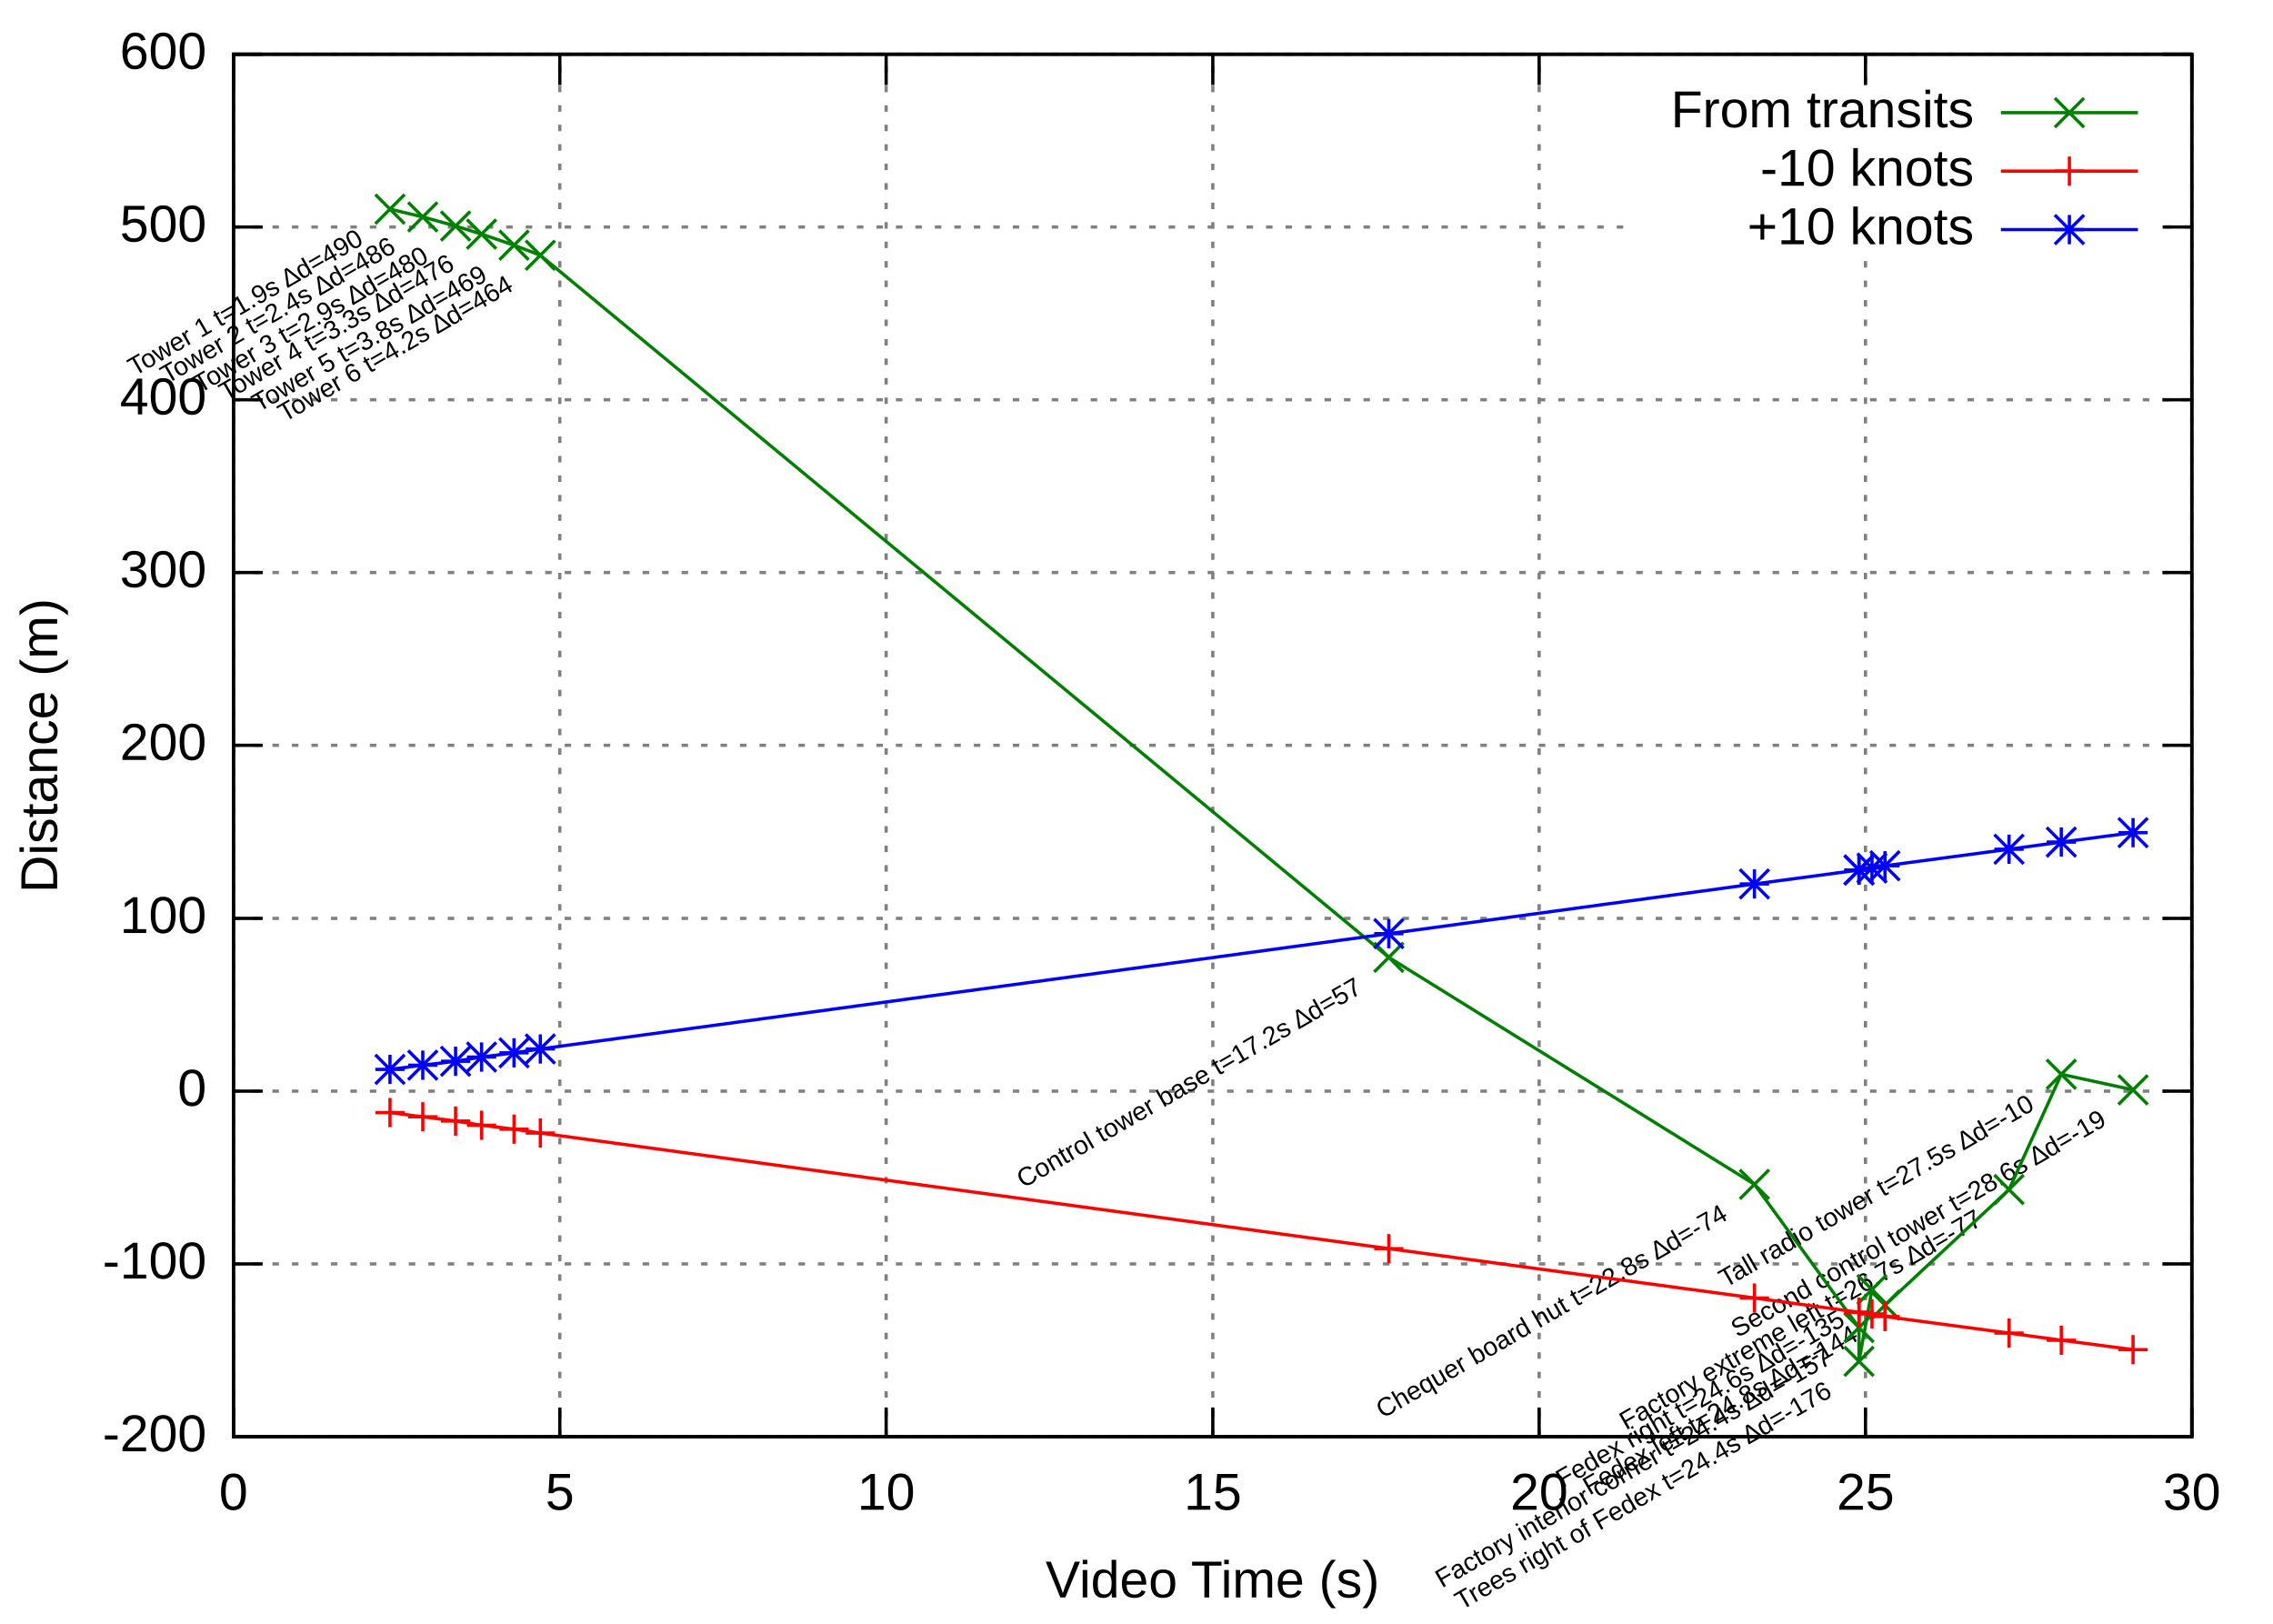
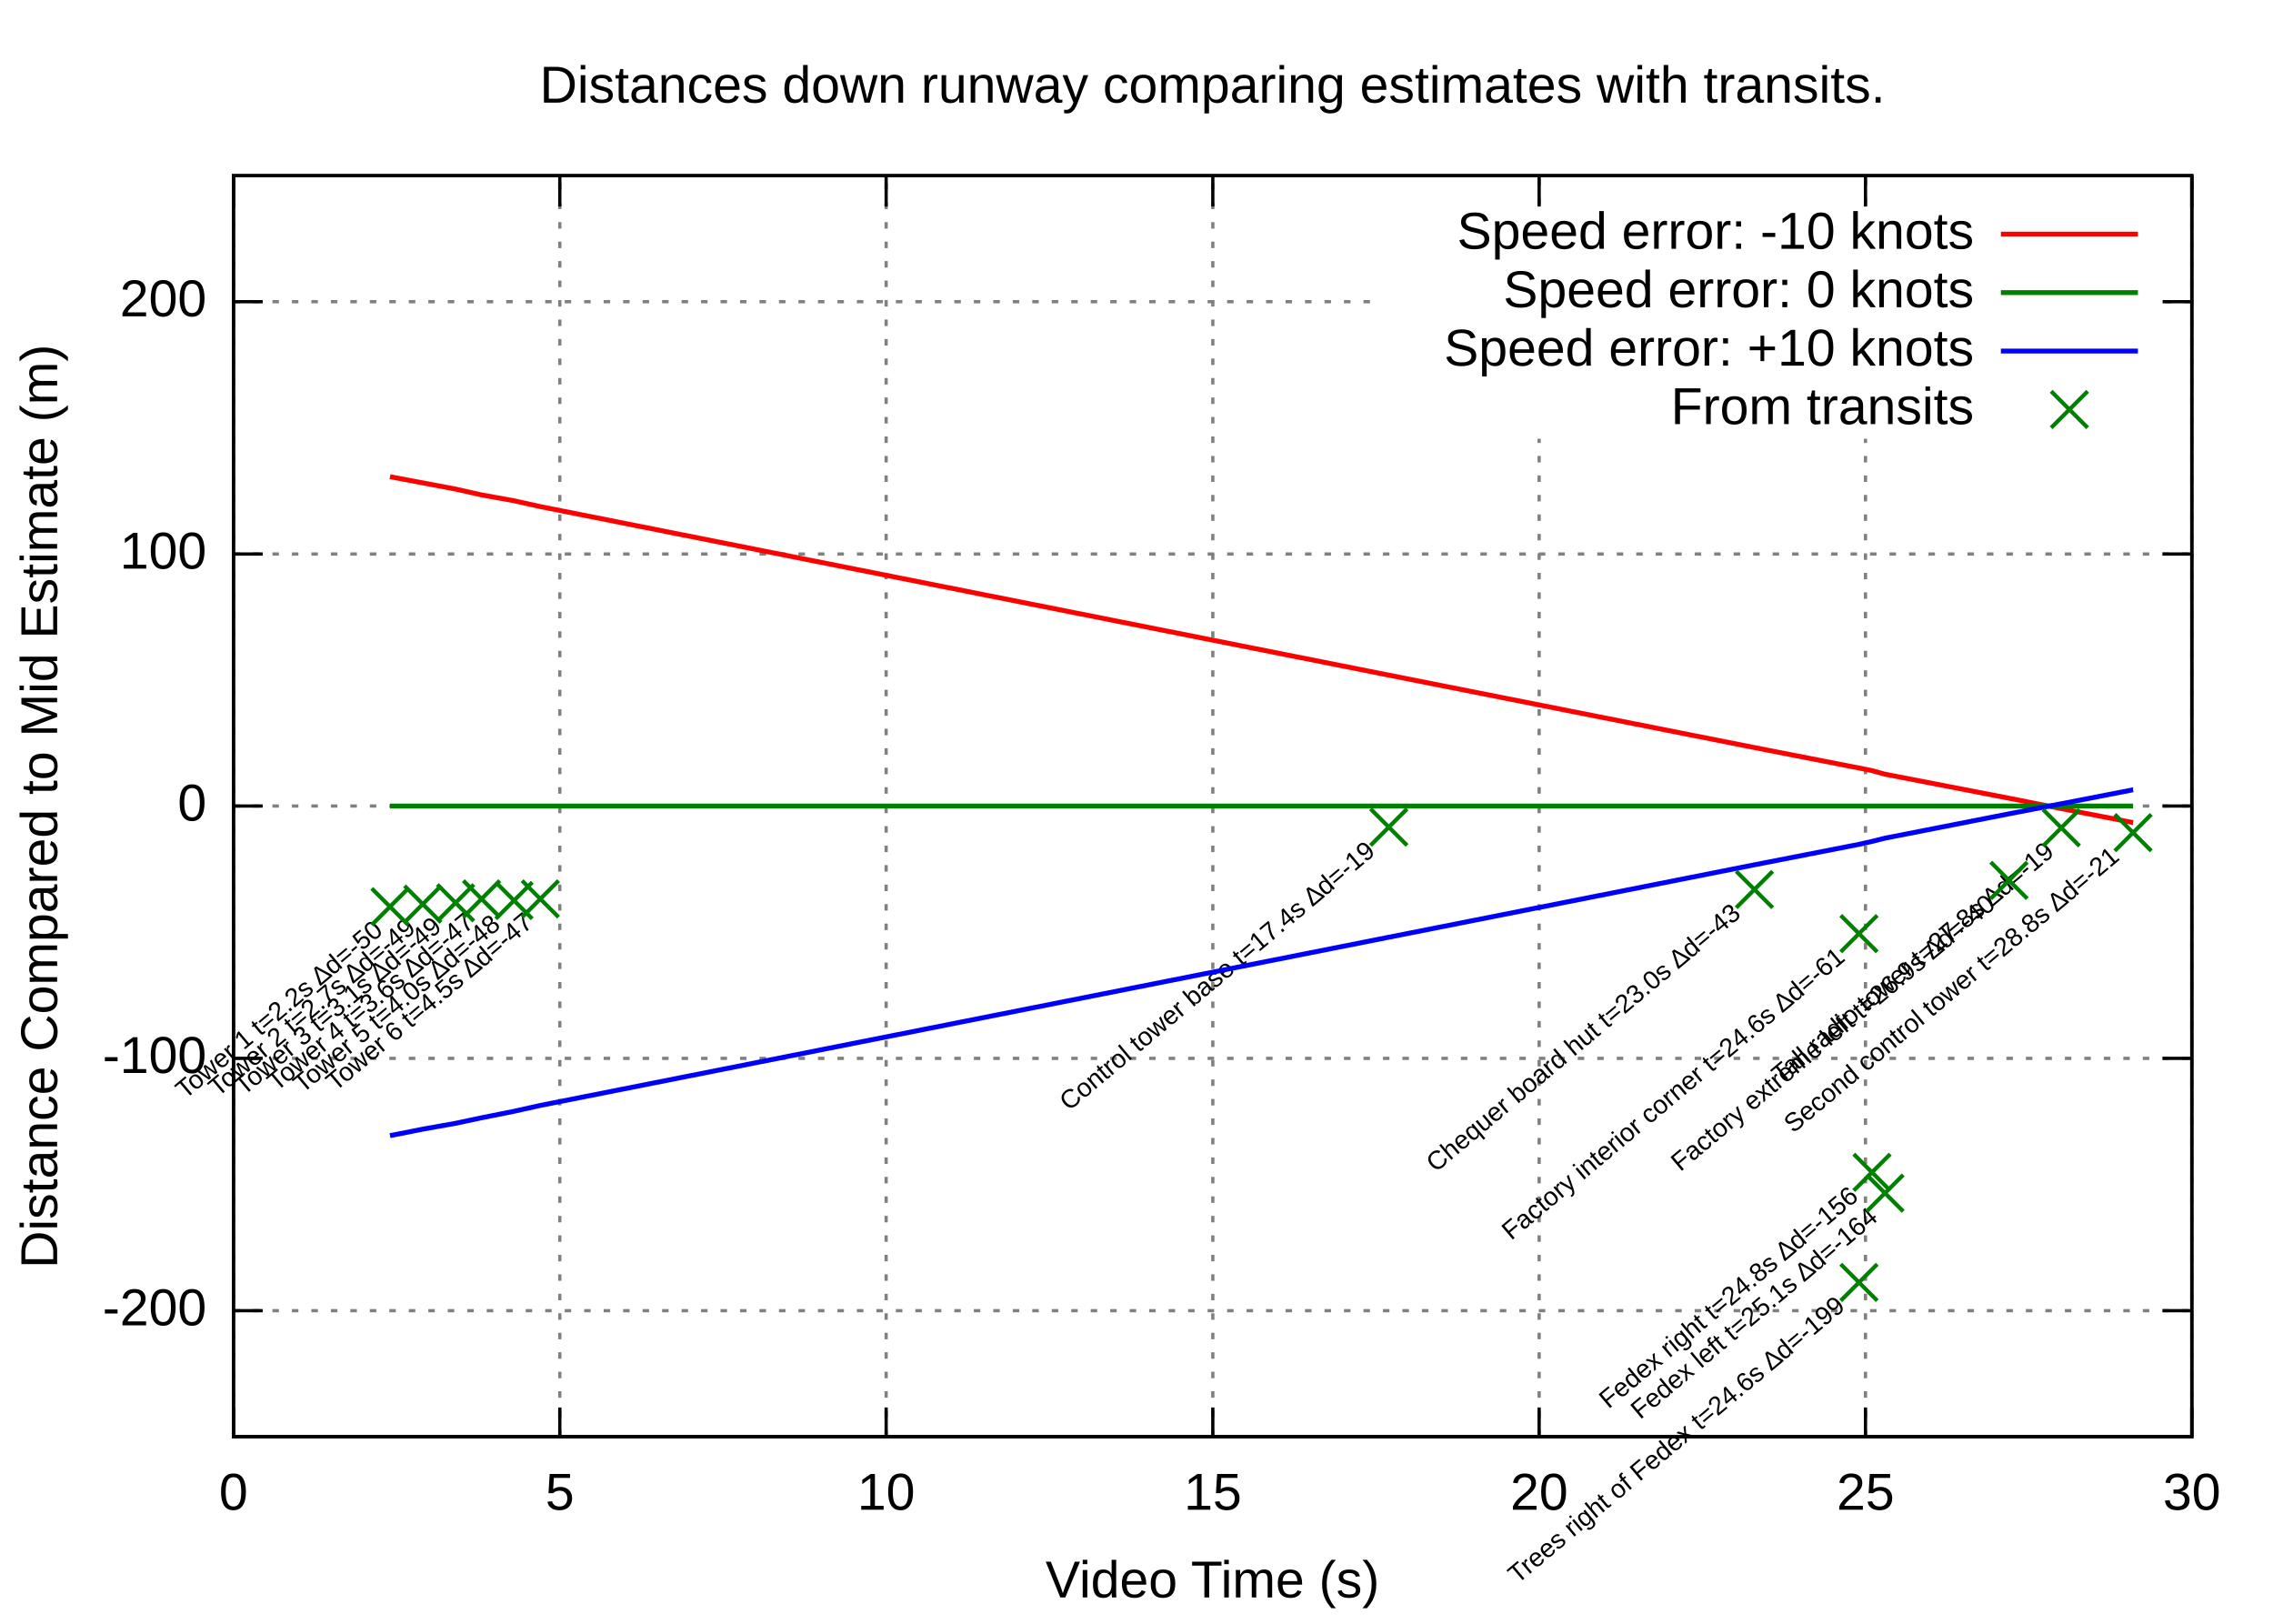
<svg xmlns="http://www.w3.org/2000/svg" xmlns:xlink="http://www.w3.org/1999/xlink" width="700" height="500" viewBox="0 0 700 500">
  <g id="gnuplot_canvas">
    <rect x="0" y="0" width="700" height="500" fill="none" />
    <defs>
      <circle id="gpDot" r="0.5" stroke-width="0.5" />
      <path id="gpPt0" stroke-width="0.222" stroke="currentColor" d="M-1,0 h2 M0,-1 v2" />
      <path id="gpPt1" stroke-width="0.222" stroke="currentColor" d="M-1,-1 L1,1 M1,-1 L-1,1" />
      <path id="gpPt2" stroke-width="0.222" stroke="currentColor" d="M-1,0 L1,0 M0,-1 L0,1 M-1,-1 L1,1 M-1,1 L1,-1" />
      <rect id="gpPt3" stroke-width="0.222" stroke="currentColor" x="-1" y="-1" width="2" height="2" />
      <rect id="gpPt4" stroke-width="0.222" stroke="currentColor" fill="currentColor" x="-1" y="-1" width="2" height="2" />
      <circle id="gpPt5" stroke-width="0.222" stroke="currentColor" cx="0" cy="0" r="1" />
      <use xlink:href="#gpPt5" id="gpPt6" fill="currentColor" stroke="none" />
      <path id="gpPt7" stroke-width="0.222" stroke="currentColor" d="M0,-1.33 L-1.33,0.67 L1.33,0.67 z" />
      <use xlink:href="#gpPt7" id="gpPt8" fill="currentColor" stroke="none" />
      <use xlink:href="#gpPt7" id="gpPt9" stroke="currentColor" transform="rotate(180)" />
      <use xlink:href="#gpPt9" id="gpPt10" fill="currentColor" stroke="none" />
      <use xlink:href="#gpPt3" id="gpPt11" stroke="currentColor" transform="rotate(45)" />
      <use xlink:href="#gpPt11" id="gpPt12" fill="currentColor" stroke="none" />
    </defs>
    <g style="fill:none; color:white; stroke:currentColor; stroke-width:1.00; stroke-linecap:butt; stroke-linejoin:miter">
</g>
    <g style="fill:none; color:black; stroke:currentColor; stroke-width:1.00; stroke-linecap:butt; stroke-linejoin:miter">
</g>
    <g style="fill:none; color:gray; stroke:currentColor; stroke-width:1.00; stroke-linecap:butt; stroke-linejoin:miter">
-       <path stroke="gray" stroke-dasharray=" 2,4" class="gridline" d="M71.9,442.4 L675.0,442.4  h0.01" />
-     </g>
-     <g style="fill:none; color:black; stroke:currentColor; stroke-width:1.00; stroke-linecap:butt; stroke-linejoin:miter">
-       <path stroke="black" d="M71.9,442.4 L80.9,442.4 M675.0,442.4 L666.0,442.4  h0.01" />
-       <g transform="translate(63.6,446.9)" style="stroke:none; fill:black; font-family:Arial; font-size:12.00pt; text-anchor:end">
+       <path stroke="gray" stroke-dasharray=" 2,4" class="gridline" d="M71.9,403.6 L675.0,403.6  h0.01" />
+     </g>
+     <g style="fill:none; color:black; stroke:currentColor; stroke-width:1.00; stroke-linecap:butt; stroke-linejoin:miter">
+       <path stroke="black" d="M71.9,403.6 L80.9,403.6 M675.0,403.6 L666.0,403.6  h0.01" />
+       <g transform="translate(63.6,408.1)" style="stroke:none; fill:black; font-family:Arial; font-size:12.00pt; text-anchor:end">
        <text>-200</text>
      </g>
    </g>
    <g style="fill:none; color:gray; stroke:currentColor; stroke-width:1.00; stroke-linecap:butt; stroke-linejoin:miter">
-       <path stroke="gray" stroke-dasharray=" 2,4" class="gridline" d="M71.9,389.2 L675.0,389.2  h0.01" />
-     </g>
-     <g style="fill:none; color:black; stroke:currentColor; stroke-width:1.00; stroke-linecap:butt; stroke-linejoin:miter">
-       <path stroke="black" d="M71.9,389.2 L80.9,389.2 M675.0,389.2 L666.0,389.2  h0.01" />
-       <g transform="translate(63.6,393.7)" style="stroke:none; fill:black; font-family:Arial; font-size:12.00pt; text-anchor:end">
+       <path stroke="gray" stroke-dasharray=" 2,4" class="gridline" d="M71.9,325.9 L675.0,325.9  h0.01" />
+     </g>
+     <g style="fill:none; color:black; stroke:currentColor; stroke-width:1.00; stroke-linecap:butt; stroke-linejoin:miter">
+       <path stroke="black" d="M71.9,325.9 L80.9,325.9 M675.0,325.9 L666.0,325.9  h0.01" />
+       <g transform="translate(63.6,330.4)" style="stroke:none; fill:black; font-family:Arial; font-size:12.00pt; text-anchor:end">
        <text>-100</text>
      </g>
    </g>
    <g style="fill:none; color:gray; stroke:currentColor; stroke-width:1.00; stroke-linecap:butt; stroke-linejoin:miter">
-       <path stroke="gray" stroke-dasharray=" 2,4" class="gridline" d="M71.9,336.0 L675.0,336.0  h0.01" />
-     </g>
-     <g style="fill:none; color:black; stroke:currentColor; stroke-width:1.00; stroke-linecap:butt; stroke-linejoin:miter">
-       <path stroke="black" d="M71.9,336.0 L80.9,336.0 M675.0,336.0 L666.0,336.0  h0.01" />
-       <g transform="translate(63.6,340.5)" style="stroke:none; fill:black; font-family:Arial; font-size:12.00pt; text-anchor:end">
+       <path stroke="gray" stroke-dasharray=" 2,4" class="gridline" d="M71.9,248.2 L675.0,248.2  h0.01" />
+     </g>
+     <g style="fill:none; color:black; stroke:currentColor; stroke-width:1.00; stroke-linecap:butt; stroke-linejoin:miter">
+       <path stroke="black" d="M71.9,248.2 L80.9,248.2 M675.0,248.2 L666.0,248.2  h0.01" />
+       <g transform="translate(63.6,252.7)" style="stroke:none; fill:black; font-family:Arial; font-size:12.00pt; text-anchor:end">
        <text> 0</text>
      </g>
    </g>
    <g style="fill:none; color:gray; stroke:currentColor; stroke-width:1.00; stroke-linecap:butt; stroke-linejoin:miter">
-       <path stroke="gray" stroke-dasharray=" 2,4" class="gridline" d="M71.9,282.8 L675.0,282.8  h0.01" />
-     </g>
-     <g style="fill:none; color:black; stroke:currentColor; stroke-width:1.00; stroke-linecap:butt; stroke-linejoin:miter">
-       <path stroke="black" d="M71.9,282.8 L80.9,282.8 M675.0,282.8 L666.0,282.8  h0.01" />
-       <g transform="translate(63.6,287.3)" style="stroke:none; fill:black; font-family:Arial; font-size:12.00pt; text-anchor:end">
+       <path stroke="gray" stroke-dasharray=" 2,4" class="gridline" d="M71.9,170.6 L675.0,170.6  h0.01" />
+     </g>
+     <g style="fill:none; color:black; stroke:currentColor; stroke-width:1.00; stroke-linecap:butt; stroke-linejoin:miter">
+       <path stroke="black" d="M71.9,170.6 L80.9,170.6 M675.0,170.6 L666.0,170.6  h0.01" />
+       <g transform="translate(63.6,175.1)" style="stroke:none; fill:black; font-family:Arial; font-size:12.00pt; text-anchor:end">
        <text> 100</text>
      </g>
    </g>
    <g style="fill:none; color:gray; stroke:currentColor; stroke-width:1.00; stroke-linecap:butt; stroke-linejoin:miter">
-       <path stroke="gray" stroke-dasharray=" 2,4" class="gridline" d="M71.9,229.5 L675.0,229.5  h0.01" />
-     </g>
-     <g style="fill:none; color:black; stroke:currentColor; stroke-width:1.00; stroke-linecap:butt; stroke-linejoin:miter">
-       <path stroke="black" d="M71.9,229.5 L80.9,229.5 M675.0,229.5 L666.0,229.5  h0.01" />
-       <g transform="translate(63.6,234.0)" style="stroke:none; fill:black; font-family:Arial; font-size:12.00pt; text-anchor:end">
+       <path stroke="gray" stroke-dasharray=" 2,4" class="gridline" d="M71.9,92.9 L425.3,92.9 M666.7,92.9 L675.0,92.9  h0.01" />
+     </g>
+     <g style="fill:none; color:black; stroke:currentColor; stroke-width:1.00; stroke-linecap:butt; stroke-linejoin:miter">
+       <path stroke="black" d="M71.9,92.9 L80.9,92.9 M675.0,92.9 L666.0,92.9  h0.01" />
+       <g transform="translate(63.6,97.4)" style="stroke:none; fill:black; font-family:Arial; font-size:12.00pt; text-anchor:end">
        <text> 200</text>
      </g>
    </g>
    <g style="fill:none; color:gray; stroke:currentColor; stroke-width:1.00; stroke-linecap:butt; stroke-linejoin:miter">
-       <path stroke="gray" stroke-dasharray=" 2,4" class="gridline" d="M71.9,176.3 L675.0,176.3  h0.01" />
-     </g>
-     <g style="fill:none; color:black; stroke:currentColor; stroke-width:1.00; stroke-linecap:butt; stroke-linejoin:miter">
-       <path stroke="black" d="M71.9,176.3 L80.9,176.3 M675.0,176.3 L666.0,176.3  h0.01" />
-       <g transform="translate(63.6,180.8)" style="stroke:none; fill:black; font-family:Arial; font-size:12.00pt; text-anchor:end">
-         <text> 300</text>
-       </g>
-     </g>
-     <g style="fill:none; color:gray; stroke:currentColor; stroke-width:1.00; stroke-linecap:butt; stroke-linejoin:miter">
-       <path stroke="gray" stroke-dasharray=" 2,4" class="gridline" d="M71.9,123.1 L675.0,123.1  h0.01" />
-     </g>
-     <g style="fill:none; color:black; stroke:currentColor; stroke-width:1.00; stroke-linecap:butt; stroke-linejoin:miter">
-       <path stroke="black" d="M71.9,123.1 L80.9,123.1 M675.0,123.1 L666.0,123.1  h0.01" />
-       <g transform="translate(63.6,127.6)" style="stroke:none; fill:black; font-family:Arial; font-size:12.00pt; text-anchor:end">
-         <text> 400</text>
-       </g>
-     </g>
-     <g style="fill:none; color:gray; stroke:currentColor; stroke-width:1.00; stroke-linecap:butt; stroke-linejoin:miter">
-       <path stroke="gray" stroke-dasharray=" 2,4" class="gridline" d="M71.9,69.9 L500.0,69.9 M666.7,69.9 L675.0,69.9  h0.01" />
-     </g>
-     <g style="fill:none; color:black; stroke:currentColor; stroke-width:1.00; stroke-linecap:butt; stroke-linejoin:miter">
-       <path stroke="black" d="M71.9,69.9 L80.9,69.9 M675.0,69.9 L666.0,69.9  h0.01" />
-       <g transform="translate(63.6,74.4)" style="stroke:none; fill:black; font-family:Arial; font-size:12.00pt; text-anchor:end">
-         <text> 500</text>
-       </g>
-     </g>
-     <g style="fill:none; color:gray; stroke:currentColor; stroke-width:1.00; stroke-linecap:butt; stroke-linejoin:miter">
-       <path stroke="gray" stroke-dasharray=" 2,4" class="gridline" d="M71.9,16.7 L675.0,16.7  h0.01" />
-     </g>
-     <g style="fill:none; color:black; stroke:currentColor; stroke-width:1.00; stroke-linecap:butt; stroke-linejoin:miter">
-       <path stroke="black" d="M71.9,16.7 L80.9,16.7 M675.0,16.7 L666.0,16.7  h0.01" />
-       <g transform="translate(63.6,21.2)" style="stroke:none; fill:black; font-family:Arial; font-size:12.00pt; text-anchor:end">
-         <text> 600</text>
-       </g>
-     </g>
-     <g style="fill:none; color:gray; stroke:currentColor; stroke-width:1.00; stroke-linecap:butt; stroke-linejoin:miter">
-       <path stroke="gray" stroke-dasharray=" 2,4" class="gridline" d="M71.9,442.4 L71.9,16.7  h0.01" />
-     </g>
-     <g style="fill:none; color:black; stroke:currentColor; stroke-width:1.00; stroke-linecap:butt; stroke-linejoin:miter">
-       <path stroke="black" d="M71.9,442.4 L71.9,433.4 M71.9,16.7 L71.9,25.7  h0.01" />
+       <path stroke="gray" stroke-dasharray=" 2,4" class="gridline" d="M71.9,442.4 L71.9,54.1  h0.01" />
+     </g>
+     <g style="fill:none; color:black; stroke:currentColor; stroke-width:1.00; stroke-linecap:butt; stroke-linejoin:miter">
+       <path stroke="black" d="M71.9,442.4 L71.9,433.4 M71.9,54.1 L71.9,63.1  h0.01" />
      <g transform="translate(71.9,464.9)" style="stroke:none; fill:black; font-family:Arial; font-size:12.00pt; text-anchor:middle">
        <text> 0</text>
      </g>
    </g>
    <g style="fill:none; color:gray; stroke:currentColor; stroke-width:1.00; stroke-linecap:butt; stroke-linejoin:miter">
-       <path stroke="gray" stroke-dasharray=" 2,4" class="gridline" d="M172.4,442.4 L172.4,16.7  h0.01" />
-     </g>
-     <g style="fill:none; color:black; stroke:currentColor; stroke-width:1.00; stroke-linecap:butt; stroke-linejoin:miter">
-       <path stroke="black" d="M172.4,442.4 L172.4,433.4 M172.4,16.7 L172.4,25.7  h0.01" />
+       <path stroke="gray" stroke-dasharray=" 2,4" class="gridline" d="M172.4,442.4 L172.4,54.1  h0.01" />
+     </g>
+     <g style="fill:none; color:black; stroke:currentColor; stroke-width:1.00; stroke-linecap:butt; stroke-linejoin:miter">
+       <path stroke="black" d="M172.4,442.4 L172.4,433.4 M172.4,54.1 L172.4,63.1  h0.01" />
      <g transform="translate(172.4,464.9)" style="stroke:none; fill:black; font-family:Arial; font-size:12.00pt; text-anchor:middle">
        <text> 5</text>
      </g>
    </g>
    <g style="fill:none; color:gray; stroke:currentColor; stroke-width:1.00; stroke-linecap:butt; stroke-linejoin:miter">
-       <path stroke="gray" stroke-dasharray=" 2,4" class="gridline" d="M272.9,442.4 L272.9,16.7  h0.01" />
-     </g>
-     <g style="fill:none; color:black; stroke:currentColor; stroke-width:1.00; stroke-linecap:butt; stroke-linejoin:miter">
-       <path stroke="black" d="M272.9,442.4 L272.9,433.4 M272.9,16.7 L272.9,25.7  h0.01" />
+       <path stroke="gray" stroke-dasharray=" 2,4" class="gridline" d="M272.9,442.4 L272.9,54.1  h0.01" />
+     </g>
+     <g style="fill:none; color:black; stroke:currentColor; stroke-width:1.00; stroke-linecap:butt; stroke-linejoin:miter">
+       <path stroke="black" d="M272.9,442.4 L272.9,433.4 M272.9,54.1 L272.9,63.1  h0.01" />
      <g transform="translate(272.9,464.9)" style="stroke:none; fill:black; font-family:Arial; font-size:12.00pt; text-anchor:middle">
        <text> 10</text>
      </g>
    </g>
    <g style="fill:none; color:gray; stroke:currentColor; stroke-width:1.00; stroke-linecap:butt; stroke-linejoin:miter">
-       <path stroke="gray" stroke-dasharray=" 2,4" class="gridline" d="M373.5,442.4 L373.5,16.7  h0.01" />
-     </g>
-     <g style="fill:none; color:black; stroke:currentColor; stroke-width:1.00; stroke-linecap:butt; stroke-linejoin:miter">
-       <path stroke="black" d="M373.5,442.4 L373.5,433.4 M373.5,16.7 L373.5,25.7  h0.01" />
+       <path stroke="gray" stroke-dasharray=" 2,4" class="gridline" d="M373.5,442.4 L373.5,54.1  h0.01" />
+     </g>
+     <g style="fill:none; color:black; stroke:currentColor; stroke-width:1.00; stroke-linecap:butt; stroke-linejoin:miter">
+       <path stroke="black" d="M373.5,442.4 L373.5,433.4 M373.5,54.1 L373.5,63.1  h0.01" />
      <g transform="translate(373.5,464.9)" style="stroke:none; fill:black; font-family:Arial; font-size:12.00pt; text-anchor:middle">
        <text> 15</text>
      </g>
    </g>
    <g style="fill:none; color:gray; stroke:currentColor; stroke-width:1.00; stroke-linecap:butt; stroke-linejoin:miter">
-       <path stroke="gray" stroke-dasharray=" 2,4" class="gridline" d="M474.0,442.4 L474.0,16.7  h0.01" />
-     </g>
-     <g style="fill:none; color:black; stroke:currentColor; stroke-width:1.00; stroke-linecap:butt; stroke-linejoin:miter">
-       <path stroke="black" d="M474.0,442.4 L474.0,433.4 M474.0,16.7 L474.0,25.7  h0.01" />
+       <path stroke="gray" stroke-dasharray=" 2,4" class="gridline" d="M474.0,442.4 L474.0,135.1 M474.0,63.1 L474.0,54.1  h0.01" />
+     </g>
+     <g style="fill:none; color:black; stroke:currentColor; stroke-width:1.00; stroke-linecap:butt; stroke-linejoin:miter">
+       <path stroke="black" d="M474.0,442.4 L474.0,433.4 M474.0,54.1 L474.0,63.1  h0.01" />
      <g transform="translate(474.0,464.9)" style="stroke:none; fill:black; font-family:Arial; font-size:12.00pt; text-anchor:middle">
        <text> 20</text>
      </g>
    </g>
    <g style="fill:none; color:gray; stroke:currentColor; stroke-width:1.00; stroke-linecap:butt; stroke-linejoin:miter">
-       <path stroke="gray" stroke-dasharray=" 2,4" class="gridline" d="M574.5,442.4 L574.5,79.7 M574.5,25.7 L574.5,16.7  h0.01" />
-     </g>
-     <g style="fill:none; color:black; stroke:currentColor; stroke-width:1.00; stroke-linecap:butt; stroke-linejoin:miter">
-       <path stroke="black" d="M574.5,442.4 L574.5,433.4 M574.5,16.7 L574.5,25.7  h0.01" />
+       <path stroke="gray" stroke-dasharray=" 2,4" class="gridline" d="M574.5,442.4 L574.5,135.1 M574.5,63.1 L574.5,54.1  h0.01" />
+     </g>
+     <g style="fill:none; color:black; stroke:currentColor; stroke-width:1.00; stroke-linecap:butt; stroke-linejoin:miter">
+       <path stroke="black" d="M574.5,442.4 L574.5,433.4 M574.5,54.1 L574.5,63.1  h0.01" />
      <g transform="translate(574.5,464.9)" style="stroke:none; fill:black; font-family:Arial; font-size:12.00pt; text-anchor:middle">
        <text> 25</text>
      </g>
    </g>
    <g style="fill:none; color:gray; stroke:currentColor; stroke-width:1.00; stroke-linecap:butt; stroke-linejoin:miter">
-       <path stroke="gray" stroke-dasharray=" 2,4" class="gridline" d="M675.0,442.4 L675.0,16.7  h0.01" />
-     </g>
-     <g style="fill:none; color:black; stroke:currentColor; stroke-width:1.00; stroke-linecap:butt; stroke-linejoin:miter">
-       <path stroke="black" d="M675.0,442.4 L675.0,433.4 M675.0,16.7 L675.0,25.7  h0.01" />
+       <path stroke="gray" stroke-dasharray=" 2,4" class="gridline" d="M675.0,442.4 L675.0,54.1  h0.01" />
+     </g>
+     <g style="fill:none; color:black; stroke:currentColor; stroke-width:1.00; stroke-linecap:butt; stroke-linejoin:miter">
+       <path stroke="black" d="M675.0,442.4 L675.0,433.4 M675.0,54.1 L675.0,63.1  h0.01" />
      <g transform="translate(675.0,464.9)" style="stroke:none; fill:black; font-family:Arial; font-size:12.00pt; text-anchor:middle">
        <text> 30</text>
      </g>
-       <path stroke="black" d="M71.9,16.7 L71.9,442.4 L675.0,442.4 L675.0,16.7 L71.9,16.7 Z  h0.01" />
-       <g transform="translate(17.6,229.6) rotate(270)" style="stroke:none; fill:black; font-family:Arial; font-size:12.00pt; text-anchor:middle">
-         <text>Distance (m)</text>
+       <path stroke="black" d="M71.9,54.1 L71.9,442.4 L675.0,442.4 L675.0,54.1 L71.9,54.1 Z  h0.01" />
+       <g transform="translate(17.6,248.3) rotate(270)" style="stroke:none; fill:black; font-family:Arial; font-size:12.00pt; text-anchor:middle">
+         <text>Distance Compared to Mid Estimate (m)</text>
      </g>
      <g transform="translate(373.4,491.9)" style="stroke:none; fill:black; font-family:Arial; font-size:12.00pt; text-anchor:middle">
        <text>Video Time (s)</text>
      </g>
-       <g transform="translate(112.3,75.0) rotate(-30)" style="stroke:none; fill:black; font-family:Arial; font-size:6.00pt; text-anchor:end">
-         <text>Tower 1 t=1.9s ∆d=490</text>
-       </g>
-       <g transform="translate(122.3,77.4) rotate(-30)" style="stroke:none; fill:black; font-family:Arial; font-size:6.00pt; text-anchor:end">
-         <text>Tower 2 t=2.4s ∆d=486</text>
-       </g>
-       <g transform="translate(132.4,80.3) rotate(-30)" style="stroke:none; fill:black; font-family:Arial; font-size:6.00pt; text-anchor:end">
-         <text>Tower 3 t=2.9s ∆d=480</text>
-       </g>
-       <g transform="translate(140.4,82.7) rotate(-30)" style="stroke:none; fill:black; font-family:Arial; font-size:6.00pt; text-anchor:end">
-         <text>Tower 4 t=3.3s ∆d=476</text>
-       </g>
-       <g transform="translate(150.5,86.1) rotate(-30)" style="stroke:none; fill:black; font-family:Arial; font-size:6.00pt; text-anchor:end">
-         <text>Tower 5 t=3.8s ∆d=469</text>
-       </g>
-       <g transform="translate(158.5,89.2) rotate(-30)" style="stroke:none; fill:black; font-family:Arial; font-size:6.00pt; text-anchor:end">
-         <text>Tower 6 t=4.2s ∆d=464</text>
-       </g>
-       <g transform="translate(419.9,305.5) rotate(-30)" style="stroke:none; fill:black; font-family:Arial; font-size:6.00pt; text-anchor:end">
-         <text>Control tower base t=17.2s ∆d=57</text>
-       </g>
-       <g transform="translate(532.5,375.3) rotate(-30)" style="stroke:none; fill:black; font-family:Arial; font-size:6.00pt; text-anchor:end">
-         <text>Chequer board hut t=22.8s ∆d=-74</text>
-       </g>
-       <g transform="translate(564.6,419.5) rotate(-30)" style="stroke:none; fill:black; font-family:Arial; font-size:6.00pt; text-anchor:end">
-         <text>Factory interior corner t=24.4s ∆d=-157</text>
-       </g>
-       <g transform="translate(564.6,429.8) rotate(-30)" style="stroke:none; fill:black; font-family:Arial; font-size:6.00pt; text-anchor:end">
-         <text>Trees right of Fedex t=24.4s ∆d=-176</text>
-       </g>
-       <g transform="translate(568.6,407.8) rotate(-30)" style="stroke:none; fill:black; font-family:Arial; font-size:6.00pt; text-anchor:end">
-         <text>Fedex right t=24.6s ∆d=-135</text>
-       </g>
-       <g transform="translate(572.7,412.5) rotate(-30)" style="stroke:none; fill:black; font-family:Arial; font-size:6.00pt; text-anchor:end">
-         <text>Fedex left t=24.8s ∆d=-144</text>
-       </g>
-       <g transform="translate(610.9,376.9) rotate(-30)" style="stroke:none; fill:black; font-family:Arial; font-size:6.00pt; text-anchor:end">
-         <text>Factory extreme left t=26.7s ∆d=-77</text>
-       </g>
-       <g transform="translate(626.9,341.5) rotate(-30)" style="stroke:none; fill:black; font-family:Arial; font-size:6.00pt; text-anchor:end">
-         <text>Tall radio tower t=27.5s ∆d=-10</text>
-       </g>
-       <g transform="translate(649.1,346.2) rotate(-30)" style="stroke:none; fill:black; font-family:Arial; font-size:6.00pt; text-anchor:end">
-         <text>Second control tower t=28.6s ∆d=-19</text>
+       <g transform="translate(373.4,31.6)" style="stroke:none; fill:black; font-family:Arial; font-size:12.00pt; text-anchor:middle">
+         <text>Distances down runway comparing estimates with transits.</text>
+       </g>
+       <g transform="translate(118.3,287.2) rotate(-40)" style="stroke:none; fill:black; font-family:Arial; font-size:6.00pt; text-anchor:end">
+         <text>Tower 1 t=2.2s ∆d=-50</text>
+       </g>
+       <g transform="translate(128.4,286.5) rotate(-40)" style="stroke:none; fill:black; font-family:Arial; font-size:6.00pt; text-anchor:end">
+         <text>Tower 2 t=2.7s ∆d=-49</text>
+       </g>
+       <g transform="translate(136.4,286.1) rotate(-40)" style="stroke:none; fill:black; font-family:Arial; font-size:6.00pt; text-anchor:end">
+         <text>Tower 3 t=3.1s ∆d=-49</text>
+       </g>
+       <g transform="translate(146.5,284.8) rotate(-40)" style="stroke:none; fill:black; font-family:Arial; font-size:6.00pt; text-anchor:end">
+         <text>Tower 4 t=3.6s ∆d=-47</text>
+       </g>
+       <g transform="translate(154.5,285.4) rotate(-40)" style="stroke:none; fill:black; font-family:Arial; font-size:6.00pt; text-anchor:end">
+         <text>Tower 5 t=4.0s ∆d=-48</text>
+       </g>
+       <g transform="translate(164.6,284.8) rotate(-40)" style="stroke:none; fill:black; font-family:Arial; font-size:6.00pt; text-anchor:end">
+         <text>Tower 6 t=4.5s ∆d=-47</text>
+       </g>
+       <g transform="translate(423.9,262.8) rotate(-40)" style="stroke:none; fill:black; font-family:Arial; font-size:6.00pt; text-anchor:end">
+         <text>Control tower base t=17.4s ∆d=-19</text>
+       </g>
+       <g transform="translate(536.5,282.0) rotate(-40)" style="stroke:none; fill:black; font-family:Arial; font-size:6.00pt; text-anchor:end">
+         <text>Chequer board hut t=23.0s ∆d=-43</text>
+       </g>
+       <g transform="translate(568.6,295.5) rotate(-40)" style="stroke:none; fill:black; font-family:Arial; font-size:6.00pt; text-anchor:end">
+         <text>Factory interior corner t=24.6s ∆d=-61</text>
+       </g>
+       <g transform="translate(568.6,402.9) rotate(-40)" style="stroke:none; fill:black; font-family:Arial; font-size:6.00pt; text-anchor:end">
+         <text>Trees right of Fedex t=24.6s ∆d=-199</text>
+       </g>
+       <g transform="translate(572.7,369.1) rotate(-40)" style="stroke:none; fill:black; font-family:Arial; font-size:6.00pt; text-anchor:end">
+         <text>Fedex right t=24.8s ∆d=-156</text>
+       </g>
+       <g transform="translate(578.7,375.5) rotate(-40)" style="stroke:none; fill:black; font-family:Arial; font-size:6.00pt; text-anchor:end">
+         <text>Fedex left t=25.1s ∆d=-164</text>
+       </g>
+       <g transform="translate(614.9,279.2) rotate(-40)" style="stroke:none; fill:black; font-family:Arial; font-size:6.00pt; text-anchor:end">
+         <text>Factory extreme left t=26.9s ∆d=-40</text>
+       </g>
+       <g transform="translate(633.0,263.0) rotate(-40)" style="stroke:none; fill:black; font-family:Arial; font-size:6.00pt; text-anchor:end">
+         <text>Tall radio tower t=27.8s ∆d=-19</text>
+       </g>
+       <g transform="translate(653.1,264.5) rotate(-40)" style="stroke:none; fill:black; font-family:Arial; font-size:6.00pt; text-anchor:end">
+         <text>Second control tower t=28.8s ∆d=-21</text>
      </g>
    </g>
    <g id="gnuplot_plot_1">
-       <g style="fill:none; color:green; stroke:currentColor; stroke-width:1.00; stroke-linecap:butt; stroke-linejoin:miter">
-         <g transform="translate(607.9,39.2)" style="stroke:none; fill:black; font-family:Arial; font-size:12.00pt; text-anchor:end">
+       <g style="fill:none; color:white; stroke:black; stroke-width:1.50; stroke-linecap:butt; stroke-linejoin:miter">
+ </g>
+       <g style="fill:none; color:red; stroke:currentColor; stroke-width:1.50; stroke-linecap:butt; stroke-linejoin:miter">
+         <g transform="translate(607.9,76.6)" style="stroke:none; fill:black; font-family:Arial; font-size:12.00pt; text-anchor:end">
+           <text>Speed error: -10 knots</text>
+         </g>
+         <path d="M616.2,72.1 L658.4,72.1 M120.1,146.8 L130.2,148.7 L140.3,150.6 L148.3,152.4 L158.3,154.2 L166.4,156.0    L427.7,207.9 L540.3,230.2 L572.5,236.5 L576.5,237.3 L580.5,238.4 L618.7,245.8 L634.8,249.0 L656.9,253.3     h0.01" />
+       </g>
+     </g>
+     <g id="gnuplot_plot_2">
+       <g style="fill:none; color:green; stroke:currentColor; stroke-width:1.50; stroke-linecap:butt; stroke-linejoin:miter">
+         <g transform="translate(607.9,94.6)" style="stroke:none; fill:black; font-family:Arial; font-size:12.00pt; text-anchor:end">
+           <text>Speed error: 0 knots</text>
+         </g>
+         <path d="M616.2,90.1 L658.4,90.1 M120.1,248.2 L130.2,248.2 L140.3,248.2 L148.3,248.2 L158.3,248.2 L166.4,248.2    L427.7,248.2 L540.3,248.2 L572.5,248.2 L576.5,248.2 L580.5,248.2 L618.7,248.2 L634.8,248.2 L656.9,248.2     h0.01" />
+       </g>
+     </g>
+     <g id="gnuplot_plot_3">
+       <g style="fill:none; color:blue; stroke:currentColor; stroke-width:1.50; stroke-linecap:butt; stroke-linejoin:miter">
+         <g transform="translate(607.9,112.6)" style="stroke:none; fill:black; font-family:Arial; font-size:12.00pt; text-anchor:end">
+           <text>Speed error: +10 knots</text>
+         </g>
+         <path d="M616.2,108.1 L658.4,108.1 M120.1,349.7 L130.2,347.7 L140.3,345.9 L148.3,344.2 L158.3,342.2 L166.4,340.4    L427.7,288.6 L540.3,266.3 L572.5,260.0 L576.5,259.1 L580.5,258.1 L618.7,250.6 L634.8,247.5 L656.9,243.2     h0.01" />
+       </g>
+     </g>
+     <g id="gnuplot_plot_4">
+       <g style="fill:none; color:green; stroke:currentColor; stroke-width:1.50; stroke-linecap:butt; stroke-linejoin:miter">
+         <g transform="translate(607.9,130.6)" style="stroke:none; fill:black; font-family:Arial; font-size:12.00pt; text-anchor:end">
          <text>From transits</text>
        </g>
-         <path d="M616.2,34.7 L658.4,34.7 M120.1,64.4 L130.2,66.8 L140.3,69.6 L148.3,72.1 L158.3,75.5 L166.4,78.6    L427.7,294.8 L540.3,364.7 L572.5,408.8 L572.5,419.2 L576.5,397.1 L580.5,401.9 L618.7,366.3 L634.8,330.8    L656.9,335.6  h0.01" />
-         <use xlink:href="#gpPt1" transform="translate(120.1,64.4) scale(4.50)" />
-         <use xlink:href="#gpPt1" transform="translate(130.2,66.8) scale(4.50)" />
-         <use xlink:href="#gpPt1" transform="translate(140.3,69.6) scale(4.50)" />
-         <use xlink:href="#gpPt1" transform="translate(148.3,72.1) scale(4.50)" />
-         <use xlink:href="#gpPt1" transform="translate(158.3,75.5) scale(4.50)" />
-         <use xlink:href="#gpPt1" transform="translate(166.4,78.6) scale(4.50)" />
-         <use xlink:href="#gpPt1" transform="translate(427.7,294.8) scale(4.50)" />
-         <use xlink:href="#gpPt1" transform="translate(540.3,364.7) scale(4.50)" />
-         <use xlink:href="#gpPt1" transform="translate(572.5,408.8) scale(4.50)" />
-         <use xlink:href="#gpPt1" transform="translate(572.5,419.2) scale(4.50)" />
-         <use xlink:href="#gpPt1" transform="translate(576.5,397.1) scale(4.50)" />
-         <use xlink:href="#gpPt1" transform="translate(580.5,401.9) scale(4.50)" />
-         <use xlink:href="#gpPt1" transform="translate(618.7,366.3) scale(4.50)" />
-         <use xlink:href="#gpPt1" transform="translate(634.8,330.8) scale(4.50)" />
-         <use xlink:href="#gpPt1" transform="translate(656.9,335.6) scale(4.50)" />
-         <use xlink:href="#gpPt1" transform="translate(637.3,34.7) scale(4.50)" />
-       </g>
-     </g>
-     <g id="gnuplot_plot_2">
-       <g style="fill:none; color:red; stroke:currentColor; stroke-width:1.00; stroke-linecap:butt; stroke-linejoin:miter">
-         <g transform="translate(607.9,57.2)" style="stroke:none; fill:black; font-family:Arial; font-size:12.00pt; text-anchor:end">
-           <text>-10 knots</text>
-         </g>
-         <path d="M616.2,52.7 L658.4,52.7 M120.1,342.6 L130.2,343.9 L140.3,345.2 L148.3,346.5 L158.3,347.7 L166.4,348.9    L427.7,384.5 L540.3,399.7 L572.5,404.1 L576.5,404.6 L580.5,405.4 L618.7,410.5 L634.8,412.7 L656.9,415.6     h0.01" />
-         <use xlink:href="#gpPt0" transform="translate(120.1,342.6) scale(4.50)" />
-         <use xlink:href="#gpPt0" transform="translate(130.2,343.9) scale(4.50)" />
-         <use xlink:href="#gpPt0" transform="translate(140.3,345.2) scale(4.50)" />
-         <use xlink:href="#gpPt0" transform="translate(148.3,346.5) scale(4.50)" />
-         <use xlink:href="#gpPt0" transform="translate(158.3,347.7) scale(4.50)" />
-         <use xlink:href="#gpPt0" transform="translate(166.4,348.9) scale(4.50)" />
-         <use xlink:href="#gpPt0" transform="translate(427.7,384.5) scale(4.50)" />
-         <use xlink:href="#gpPt0" transform="translate(540.3,399.7) scale(4.50)" />
-         <use xlink:href="#gpPt0" transform="translate(572.5,404.1) scale(4.50)" />
-         <use xlink:href="#gpPt0" transform="translate(572.5,404.1) scale(4.50)" />
-         <use xlink:href="#gpPt0" transform="translate(576.5,404.6) scale(4.50)" />
-         <use xlink:href="#gpPt0" transform="translate(580.5,405.4) scale(4.50)" />
-         <use xlink:href="#gpPt0" transform="translate(618.7,410.5) scale(4.50)" />
-         <use xlink:href="#gpPt0" transform="translate(634.8,412.7) scale(4.50)" />
-         <use xlink:href="#gpPt0" transform="translate(656.9,415.6) scale(4.50)" />
-         <use xlink:href="#gpPt0" transform="translate(637.3,52.7) scale(4.50)" />
-       </g>
-     </g>
-     <g id="gnuplot_plot_3">
-       <g style="fill:none; color:blue; stroke:currentColor; stroke-width:1.00; stroke-linecap:butt; stroke-linejoin:miter">
-         <g transform="translate(607.9,75.2)" style="stroke:none; fill:black; font-family:Arial; font-size:12.00pt; text-anchor:end">
-           <text>+10 knots</text>
-         </g>
-         <path d="M616.2,70.7 L658.4,70.7 M120.1,329.3 L130.2,328.0 L140.3,326.8 L148.3,325.5 L158.3,324.2 L166.4,323.0    L427.7,287.5 L540.3,272.2 L572.5,267.9 L576.5,267.3 L580.5,266.6 L618.7,261.5 L634.8,259.3 L656.9,256.4     h0.01" />
-         <use xlink:href="#gpPt2" transform="translate(120.1,329.3) scale(4.50)" />
-         <use xlink:href="#gpPt2" transform="translate(130.2,328.0) scale(4.50)" />
-         <use xlink:href="#gpPt2" transform="translate(140.3,326.8) scale(4.50)" />
-         <use xlink:href="#gpPt2" transform="translate(148.3,325.5) scale(4.50)" />
-         <use xlink:href="#gpPt2" transform="translate(158.3,324.2) scale(4.50)" />
-         <use xlink:href="#gpPt2" transform="translate(166.4,323.0) scale(4.50)" />
-         <use xlink:href="#gpPt2" transform="translate(427.7,287.5) scale(4.50)" />
-         <use xlink:href="#gpPt2" transform="translate(540.3,272.2) scale(4.50)" />
-         <use xlink:href="#gpPt2" transform="translate(572.5,267.9) scale(4.50)" />
-         <use xlink:href="#gpPt2" transform="translate(572.5,267.9) scale(4.50)" />
-         <use xlink:href="#gpPt2" transform="translate(576.5,267.3) scale(4.50)" />
-         <use xlink:href="#gpPt2" transform="translate(580.5,266.6) scale(4.50)" />
-         <use xlink:href="#gpPt2" transform="translate(618.7,261.5) scale(4.50)" />
-         <use xlink:href="#gpPt2" transform="translate(634.8,259.3) scale(4.50)" />
-         <use xlink:href="#gpPt2" transform="translate(656.9,256.4) scale(4.50)" />
-         <use xlink:href="#gpPt2" transform="translate(637.3,70.7) scale(4.50)" />
-       </g>
-     </g>
-     <g style="fill:none; color:black; stroke:currentColor; stroke-width:1.00; stroke-linecap:butt; stroke-linejoin:miter">
-       <path stroke="black" d="M71.9,16.7 L71.9,442.4 L675.0,442.4 L675.0,16.7 L71.9,16.7 Z  h0.01" />
+         <use xlink:href="#gpPt1" transform="translate(120.1,279.2) scale(5.62)" />
+         <use xlink:href="#gpPt1" transform="translate(130.2,278.4) scale(5.62)" />
+         <use xlink:href="#gpPt1" transform="translate(140.3,278.0) scale(5.62)" />
+         <use xlink:href="#gpPt1" transform="translate(148.3,276.8) scale(5.62)" />
+         <use xlink:href="#gpPt1" transform="translate(158.3,277.3) scale(5.62)" />
+         <use xlink:href="#gpPt1" transform="translate(166.4,276.8) scale(5.62)" />
+         <use xlink:href="#gpPt1" transform="translate(427.7,254.7) scale(5.62)" />
+         <use xlink:href="#gpPt1" transform="translate(540.3,273.9) scale(5.62)" />
+         <use xlink:href="#gpPt1" transform="translate(572.5,287.5) scale(5.62)" />
+         <use xlink:href="#gpPt1" transform="translate(572.5,394.9) scale(5.62)" />
+         <use xlink:href="#gpPt1" transform="translate(576.5,361.0) scale(5.62)" />
+         <use xlink:href="#gpPt1" transform="translate(580.5,367.4) scale(5.62)" />
+         <use xlink:href="#gpPt1" transform="translate(618.7,271.1) scale(5.62)" />
+         <use xlink:href="#gpPt1" transform="translate(634.8,254.9) scale(5.62)" />
+         <use xlink:href="#gpPt1" transform="translate(656.9,256.4) scale(5.62)" />
+         <use xlink:href="#gpPt1" transform="translate(637.3,126.1) scale(5.62)" />
+       </g>
+     </g>
+     <g style="fill:none; color:white; stroke:currentColor; stroke-width:1.00; stroke-linecap:butt; stroke-linejoin:miter">
+ </g>
+     <g style="fill:none; color:black; stroke:currentColor; stroke-width:1.00; stroke-linecap:butt; stroke-linejoin:miter">
+       <path stroke="black" d="M71.9,54.1 L71.9,442.4 L675.0,442.4 L675.0,54.1 L71.9,54.1 Z  h0.01" />
    </g>
  </g>
</svg>
